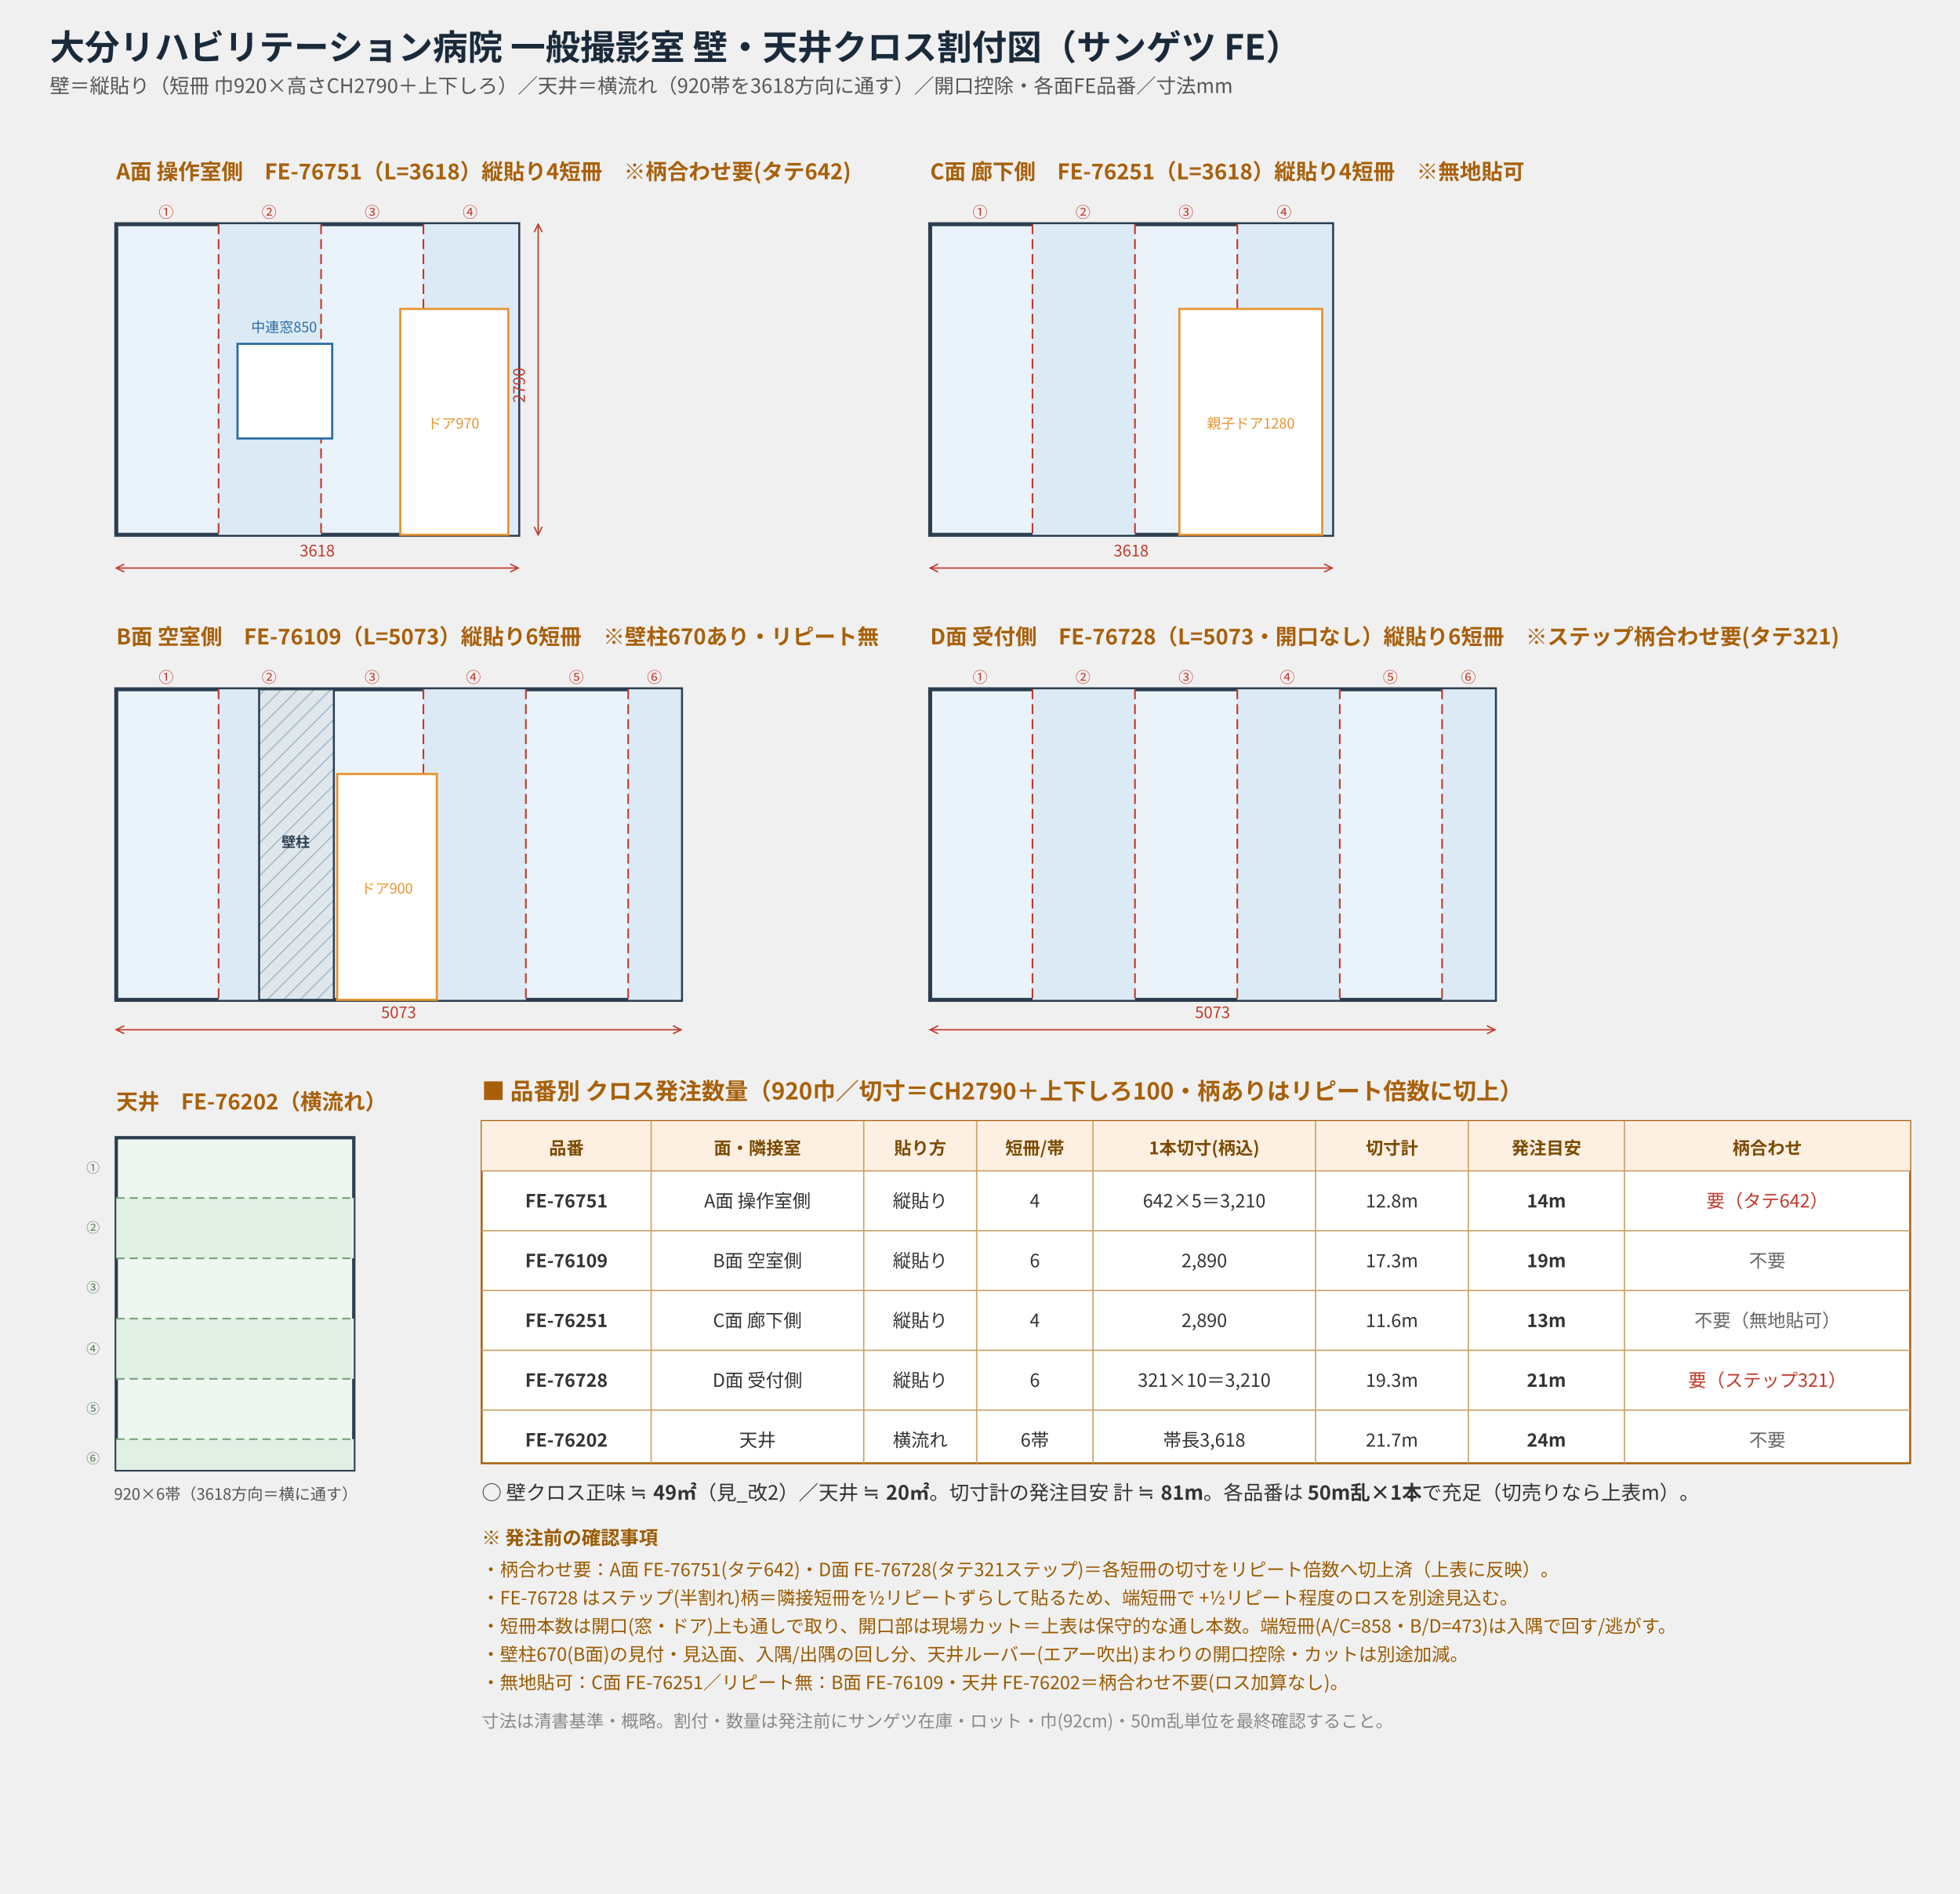
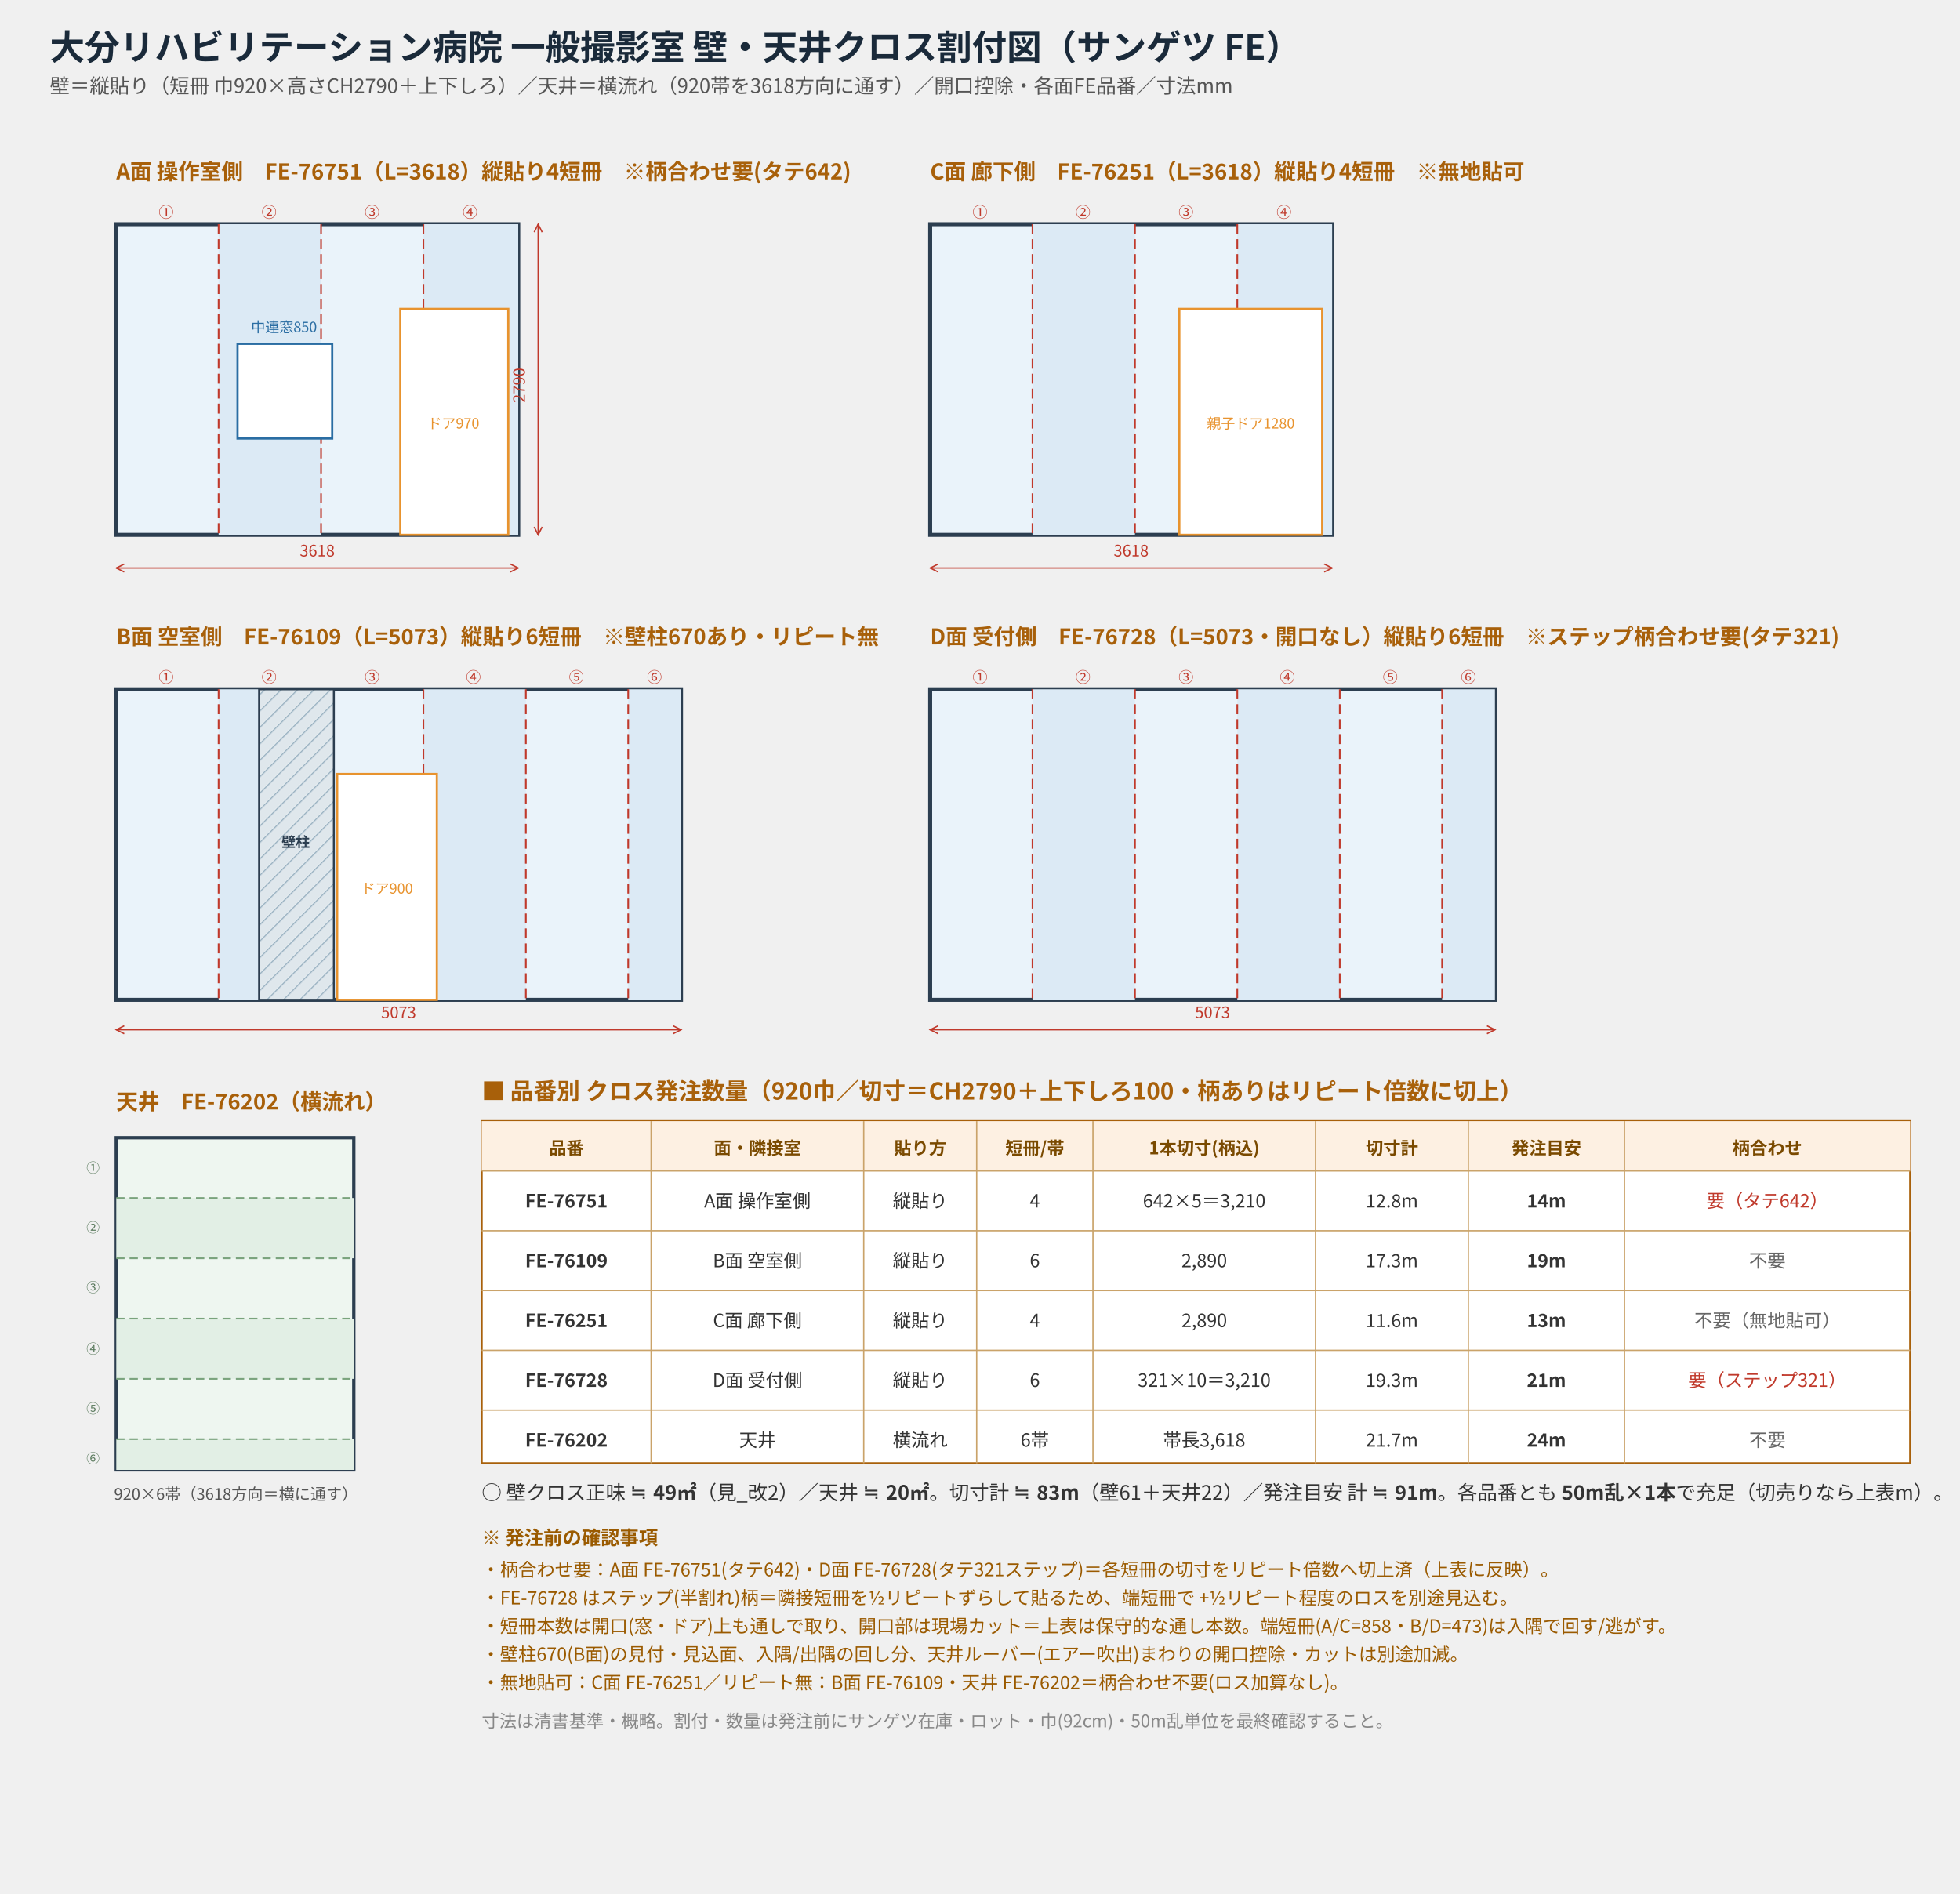
<svg xmlns="http://www.w3.org/2000/svg" viewBox="0 0 1180 1140" font-family="'Noto Sans CJK JP','Noto Sans JP','IPAGothic','Yu Gothic','Hiragino Kaku Gothic ProN','Meiryo',sans-serif">
  <defs>
    <marker id="dimS" markerWidth="10" markerHeight="10" refX="2" refY="5" orient="auto">
      <path d="M8,2 L2,5 L8,8" fill="none" stroke="#c0392b" stroke-width="1" />
    </marker>
    <marker id="dimE" markerWidth="10" markerHeight="10" refX="8" refY="5" orient="auto">
      <path d="M2,2 L8,5 L2,8" fill="none" stroke="#c0392b" stroke-width="1" />
    </marker>
    <pattern id="col" width="7" height="7" patternUnits="userSpaceOnUse" patternTransform="rotate(45)">
      <rect width="7" height="7" fill="#dfe7ec" />
      <line x1="0" y1="0" x2="0" y2="7" stroke="#9bb3c2" stroke-width="1.3" />
    </pattern>
  </defs>
  <text x="30" y="36" font-size="21" font-weight="bold" fill="#1a2a3a">大分リハビリテーション病院 一般撮影室 壁・天井クロス割付図（サンゲツ FE）</text>
  <text x="30" y="56" font-size="12" fill="#555">壁＝縦貼り（短冊 巾920×高さCH2790＋上下しろ）／天井＝横流れ（920帯を3618方向に通す）／開口控除・各面FE品番／寸法mm</text>
  <g>
    <text x="70" y="108" font-size="13" font-weight="bold" fill="#a8600a">A面 操作室側　FE-76751（L=3618）縦貼り4短冊　※柄合わせ要(タテ642)</text>
    <rect x="70" y="135" width="242" height="187" fill="#eaf3fa" stroke="#2c3e50" stroke-width="2.4" />
    <rect x="131.6" y="135" width="61.7" height="187" fill="#dceaf5" />
    <rect x="254.9" y="135" width="57.1" height="187" fill="#dceaf5" />
    <g stroke="#c0392b" stroke-width="1" stroke-dasharray="6 3">
      <line x1="131.6" y1="135" x2="131.6" y2="322" />
      <line x1="193.3" y1="135" x2="193.3" y2="322" />
      <line x1="254.9" y1="135" x2="254.9" y2="322" />
    </g>
    <rect x="143" y="207" width="57" height="57" fill="#fff" stroke="#2a6da3" stroke-width="1.3" />
    <text x="171" y="200" font-size="8.5" fill="#2a6da3" text-anchor="middle">中連窓850</text>
    <rect x="241" y="186" width="65" height="136" fill="#fff" stroke="#e8932e" stroke-width="1.3" />
    <text x="273" y="258" font-size="8.5" fill="#e8932e" text-anchor="middle">ドア970</text>
    <text x="100" y="131" font-size="9" fill="#c0392b" text-anchor="middle">①</text>
    <text x="162" y="131" font-size="9" fill="#c0392b" text-anchor="middle">②</text>
    <text x="224" y="131" font-size="9" fill="#c0392b" text-anchor="middle">③</text>
    <text x="283" y="131" font-size="9" fill="#c0392b" text-anchor="middle">④</text>
    <line x1="324" y1="135" x2="324" y2="322" stroke="#c0392b" stroke-width="0.8" marker-start="url(#dimS)" marker-end="url(#dimE)" />
    <text x="316" y="232" font-size="9.5" fill="#c0392b" transform="rotate(-90 316 232)" text-anchor="middle">2790</text>
    <line x1="70" y1="342" x2="312" y2="342" stroke="#c0392b" stroke-width="0.8" marker-start="url(#dimS)" marker-end="url(#dimE)" />
    <text x="191" y="335" font-size="9.5" fill="#c0392b" text-anchor="middle">3618</text>
  </g>
  <g>
    <text x="560" y="108" font-size="13" font-weight="bold" fill="#a8600a">C面 廊下側　FE-76251（L=3618）縦貼り4短冊　※無地貼可</text>
    <rect x="560" y="135" width="242" height="187" fill="#eaf3fa" stroke="#2c3e50" stroke-width="2.4" />
    <rect x="621.6" y="135" width="61.7" height="187" fill="#dceaf5" />
    <rect x="744.9" y="135" width="57.1" height="187" fill="#dceaf5" />
    <g stroke="#c0392b" stroke-width="1" stroke-dasharray="6 3">
      <line x1="621.6" y1="135" x2="621.6" y2="322" />
      <line x1="683.3" y1="135" x2="683.3" y2="322" />
      <line x1="744.9" y1="135" x2="744.9" y2="322" />
    </g>
    <rect x="710" y="186" width="86" height="136" fill="#fff" stroke="#e8932e" stroke-width="1.3" />
    <text x="753" y="258" font-size="8.5" fill="#e8932e" text-anchor="middle">親子ドア1280</text>
    <text x="590" y="131" font-size="9" fill="#c0392b" text-anchor="middle">①</text>
    <text x="652" y="131" font-size="9" fill="#c0392b" text-anchor="middle">②</text>
    <text x="714" y="131" font-size="9" fill="#c0392b" text-anchor="middle">③</text>
    <text x="773" y="131" font-size="9" fill="#c0392b" text-anchor="middle">④</text>
    <line x1="560" y1="342" x2="802" y2="342" stroke="#c0392b" stroke-width="0.8" marker-start="url(#dimS)" marker-end="url(#dimE)" />
    <text x="681" y="335" font-size="9.5" fill="#c0392b" text-anchor="middle">3618</text>
  </g>
  <g>
    <text x="70" y="388" font-size="13" font-weight="bold" fill="#a8600a">B面 空室側　FE-76109（L=5073）縦貼り6短冊　※壁柱670あり・リピート無</text>
    <rect x="70" y="415" width="340" height="187" fill="#eaf3fa" stroke="#2c3e50" stroke-width="2.4" />
    <rect x="131.6" y="415" width="61.7" height="187" fill="#dceaf5" />
    <rect x="254.9" y="415" width="61.7" height="187" fill="#dceaf5" />
    <rect x="378.2" y="415" width="31.8" height="187" fill="#dceaf5" />
    <g stroke="#c0392b" stroke-width="1" stroke-dasharray="6 3">
      <line x1="131.6" y1="415" x2="131.6" y2="602" />
      <line x1="193.3" y1="415" x2="193.3" y2="602" />
      <line x1="254.9" y1="415" x2="254.9" y2="602" />
      <line x1="316.6" y1="415" x2="316.6" y2="602" />
      <line x1="378.2" y1="415" x2="378.2" y2="602" />
    </g>
    <rect x="156" y="415" width="45" height="187" fill="url(#col)" stroke="#2c3e50" stroke-width="1.2" />
    <text x="178" y="510" font-size="8.5" fill="#2c3e50" text-anchor="middle" font-weight="bold">壁柱</text>
    <rect x="203" y="466" width="60" height="136" fill="#fff" stroke="#e8932e" stroke-width="1.3" />
    <text x="233" y="538" font-size="8.5" fill="#e8932e" text-anchor="middle">ドア900</text>
    <text x="100" y="411" font-size="9" fill="#c0392b" text-anchor="middle">①</text>
    <text x="162" y="411" font-size="9" fill="#c0392b" text-anchor="middle">②</text>
    <text x="224" y="411" font-size="9" fill="#c0392b" text-anchor="middle">③</text>
    <text x="285" y="411" font-size="9" fill="#c0392b" text-anchor="middle">④</text>
    <text x="347" y="411" font-size="9" fill="#c0392b" text-anchor="middle">⑤</text>
    <text x="394" y="411" font-size="9" fill="#c0392b" text-anchor="middle">⑥</text>
    <line x1="70" y1="620" x2="410" y2="620" stroke="#c0392b" stroke-width="0.8" marker-start="url(#dimS)" marker-end="url(#dimE)" />
    <text x="240" y="613" font-size="9.5" fill="#c0392b" text-anchor="middle">5073</text>
  </g>
  <g>
    <text x="560" y="388" font-size="13" font-weight="bold" fill="#a8600a">D面 受付側　FE-76728（L=5073・開口なし）縦貼り6短冊　※ステップ柄合わせ要(タテ321)</text>
    <rect x="560" y="415" width="340" height="187" fill="#eaf3fa" stroke="#2c3e50" stroke-width="2.4" />
    <rect x="621.6" y="415" width="61.7" height="187" fill="#dceaf5" />
    <rect x="744.9" y="415" width="61.7" height="187" fill="#dceaf5" />
    <rect x="868.2" y="415" width="31.8" height="187" fill="#dceaf5" />
    <g stroke="#c0392b" stroke-width="1" stroke-dasharray="6 3">
      <line x1="621.6" y1="415" x2="621.6" y2="602" />
      <line x1="683.3" y1="415" x2="683.3" y2="602" />
      <line x1="744.9" y1="415" x2="744.9" y2="602" />
      <line x1="806.6" y1="415" x2="806.6" y2="602" />
      <line x1="868.2" y1="415" x2="868.2" y2="602" />
    </g>
    <text x="590" y="411" font-size="9" fill="#c0392b" text-anchor="middle">①</text>
    <text x="652" y="411" font-size="9" fill="#c0392b" text-anchor="middle">②</text>
    <text x="714" y="411" font-size="9" fill="#c0392b" text-anchor="middle">③</text>
    <text x="775" y="411" font-size="9" fill="#c0392b" text-anchor="middle">④</text>
    <text x="837" y="411" font-size="9" fill="#c0392b" text-anchor="middle">⑤</text>
    <text x="884" y="411" font-size="9" fill="#c0392b" text-anchor="middle">⑥</text>
    <line x1="560" y1="620" x2="900" y2="620" stroke="#c0392b" stroke-width="0.8" marker-start="url(#dimS)" marker-end="url(#dimE)" />
    <text x="730" y="613" font-size="9.5" fill="#c0392b" text-anchor="middle">5073</text>
  </g>
  <g>
    <text x="70" y="668" font-size="13" font-weight="bold" fill="#a8600a">天井　FE-76202（横流れ）</text>
    <rect x="70" y="685" width="143" height="200" fill="#eef6f0" stroke="#2c3e50" stroke-width="2" />
    <rect x="70" y="721.3" width="143" height="36.3" fill="#e2efe5" />
    <rect x="70" y="793.9" width="143" height="36.3" fill="#e2efe5" />
    <rect x="70" y="866.5" width="143" height="18.5" fill="#e2efe5" />
    <g stroke="#7aa37d" stroke-width="1" stroke-dasharray="5 3">
      <line x1="70" y1="721.3" x2="213" y2="721.3" />
      <line x1="70" y1="757.6" x2="213" y2="757.6" />
      <line x1="70" y1="793.9" x2="213" y2="793.9" />
      <line x1="70" y1="830.2" x2="213" y2="830.2" />
      <line x1="70" y1="866.5" x2="213" y2="866.5" />
    </g>
    <text x="60" y="706" font-size="8" fill="#5a7a5d" text-anchor="end">①</text>
    <text x="60" y="742" font-size="8" fill="#5a7a5d" text-anchor="end">②</text>
    <text x="60" y="778" font-size="8" fill="#5a7a5d" text-anchor="end">③</text>
    <text x="60" y="815" font-size="8" fill="#5a7a5d" text-anchor="end">④</text>
    <text x="60" y="851" font-size="8" fill="#5a7a5d" text-anchor="end">⑤</text>
    <text x="60" y="881" font-size="8" fill="#5a7a5d" text-anchor="end">⑥</text>
    <text x="142" y="903" font-size="9.5" fill="#555" text-anchor="middle">920×6帯（3618方向＝横に通す）</text>
  </g>
  <g>
    <text x="290" y="662" font-size="14" font-weight="bold" fill="#a8600a">■ 品番別 クロス発注数量（920巾／切寸＝CH2790＋上下しろ100・柄ありはリピート倍数に切上）</text>
    <rect x="290" y="675" width="860" height="206" fill="#fff" stroke="#a8600a" stroke-width="1.2" />
    <rect x="290" y="675" width="860" height="30" fill="#fdf0e2" />
    <g stroke="#caa36a" stroke-width="0.8">
      <line x1="392" y1="675" x2="392" y2="881" />
      <line x1="520" y1="675" x2="520" y2="881" />
      <line x1="588" y1="675" x2="588" y2="881" />
      <line x1="658" y1="675" x2="658" y2="881" />
      <line x1="792" y1="675" x2="792" y2="881" />
      <line x1="884" y1="675" x2="884" y2="881" />
      <line x1="978" y1="675" x2="978" y2="881" />
    </g>
    <g stroke="#caa36a" stroke-width="0.8">
      <line x1="290" y1="705" x2="1150" y2="705" />
      <line x1="290" y1="741" x2="1150" y2="741" />
      <line x1="290" y1="777" x2="1150" y2="777" />
      <line x1="290" y1="813" x2="1150" y2="813" />
      <line x1="290" y1="849" x2="1150" y2="849" />
    </g>
    <g font-size="10.5" font-weight="bold" fill="#7a4a00" text-anchor="middle">
      <text x="341" y="695">品番</text>
      <text x="456" y="695">面・隣接室</text>
      <text x="554" y="695">貼り方</text>
      <text x="623" y="695">短冊/帯</text>
      <text x="725" y="695">1本切寸(柄込)</text>
      <text x="838" y="695">切寸計</text>
      <text x="931" y="695">発注目安</text>
      <text x="1064" y="695">柄合わせ</text>
    </g>
    <g font-size="11" fill="#333">
      <text x="341" y="727" text-anchor="middle" font-weight="bold">FE-76751</text>
      <text x="456" y="727" text-anchor="middle">A面 操作室側</text>
      <text x="554" y="727" text-anchor="middle">縦貼り</text>
      <text x="623" y="727" text-anchor="middle">4</text>
      <text x="725" y="727" text-anchor="middle">642×5＝3,210</text>
      <text x="838" y="727" text-anchor="middle">12.8m</text>
      <text x="931" y="727" text-anchor="middle" font-weight="bold">14m</text>
      <text x="1064" y="727" text-anchor="middle" fill="#c0392b">要（タテ642）</text>
    </g>
    <g font-size="11" fill="#333">
      <text x="341" y="763" text-anchor="middle" font-weight="bold">FE-76109</text>
      <text x="456" y="763" text-anchor="middle">B面 空室側</text>
      <text x="554" y="763" text-anchor="middle">縦貼り</text>
      <text x="623" y="763" text-anchor="middle">6</text>
      <text x="725" y="763" text-anchor="middle">2,890</text>
      <text x="838" y="763" text-anchor="middle">17.3m</text>
      <text x="931" y="763" text-anchor="middle" font-weight="bold">19m</text>
      <text x="1064" y="763" text-anchor="middle" fill="#666">不要</text>
    </g>
    <g font-size="11" fill="#333">
      <text x="341" y="799" text-anchor="middle" font-weight="bold">FE-76251</text>
      <text x="456" y="799" text-anchor="middle">C面 廊下側</text>
      <text x="554" y="799" text-anchor="middle">縦貼り</text>
      <text x="623" y="799" text-anchor="middle">4</text>
      <text x="725" y="799" text-anchor="middle">2,890</text>
      <text x="838" y="799" text-anchor="middle">11.6m</text>
      <text x="931" y="799" text-anchor="middle" font-weight="bold">13m</text>
      <text x="1064" y="799" text-anchor="middle" fill="#666">不要（無地貼可）</text>
    </g>
    <g font-size="11" fill="#333">
      <text x="341" y="835" text-anchor="middle" font-weight="bold">FE-76728</text>
      <text x="456" y="835" text-anchor="middle">D面 受付側</text>
      <text x="554" y="835" text-anchor="middle">縦貼り</text>
      <text x="623" y="835" text-anchor="middle">6</text>
      <text x="725" y="835" text-anchor="middle">321×10＝3,210</text>
      <text x="838" y="835" text-anchor="middle">19.3m</text>
      <text x="931" y="835" text-anchor="middle" font-weight="bold">21m</text>
      <text x="1064" y="835" text-anchor="middle" fill="#c0392b">要（ステップ321）</text>
    </g>
    <g font-size="11" fill="#333">
      <text x="341" y="871" text-anchor="middle" font-weight="bold">FE-76202</text>
      <text x="456" y="871" text-anchor="middle">天井</text>
      <text x="554" y="871" text-anchor="middle">横流れ</text>
      <text x="623" y="871" text-anchor="middle">6帯</text>
      <text x="725" y="871" text-anchor="middle">帯長3,618</text>
      <text x="838" y="871" text-anchor="middle">21.7m</text>
      <text x="931" y="871" text-anchor="middle" font-weight="bold">24m</text>
      <text x="1064" y="871" text-anchor="middle" fill="#666">不要</text>
    </g>
  </g>
  <g>
-     <text x="290" y="903" font-size="12" fill="#333">○ 壁クロス正味 ≒ <tspan font-weight="bold">49㎡</tspan>（見_改2）／天井 ≒ <tspan font-weight="bold">20㎡</tspan>。切寸計の発注目安 計 ≒ <tspan font-weight="bold">81m</tspan>。各品番は <tspan font-weight="bold">50m乱×1本</tspan>で充足（切売りなら上表m）。</text>
+     <text x="290" y="903" font-size="12" fill="#333">○ 壁クロス正味 ≒ <tspan font-weight="bold">49㎡</tspan>（見_改2）／天井 ≒ <tspan font-weight="bold">20㎡</tspan>。切寸計 ≒ <tspan font-weight="bold">83m</tspan>（壁61＋天井22）／発注目安 計 ≒ <tspan font-weight="bold">91m</tspan>。各品番とも <tspan font-weight="bold">50m乱×1本</tspan>で充足（切売りなら上表m）。</text>
    <text x="290" y="930" font-size="11.5" font-weight="bold" fill="#9a5a00">※ 発注前の確認事項</text>
    <text x="290" y="949" font-size="11" fill="#9a5a00">・柄合わせ要：A面 FE-76751(タテ642)・D面 FE-76728(タテ321ステップ)＝各短冊の切寸をリピート倍数へ切上済（上表に反映）。</text>
    <text x="290" y="966" font-size="11" fill="#9a5a00">・FE-76728 はステップ(半割れ)柄＝隣接短冊を½リピートずらして貼るため、端短冊で +½リピート程度のロスを別途見込む。</text>
    <text x="290" y="983" font-size="11" fill="#9a5a00">・短冊本数は開口(窓・ドア)上も通しで取り、開口部は現場カット＝上表は保守的な通し本数。端短冊(A/C=858・B/D=473)は入隅で回す/逃がす。</text>
    <text x="290" y="1000" font-size="11" fill="#9a5a00">・壁柱670(B面)の見付・見込面、入隅/出隅の回し分、天井ルーバー(エアー吹出)まわりの開口控除・カットは別途加減。</text>
    <text x="290" y="1017" font-size="11" fill="#9a5a00">・無地貼可：C面 FE-76251／リピート無：B面 FE-76109・天井 FE-76202＝柄合わせ不要(ロス加算なし)。</text>
    <text x="290" y="1040" font-size="10.5" fill="#888">寸法は清書基準・概略。割付・数量は発注前にサンゲツ在庫・ロット・巾(92cm)・50m乱単位を最終確認すること。</text>
  </g>
</svg>
